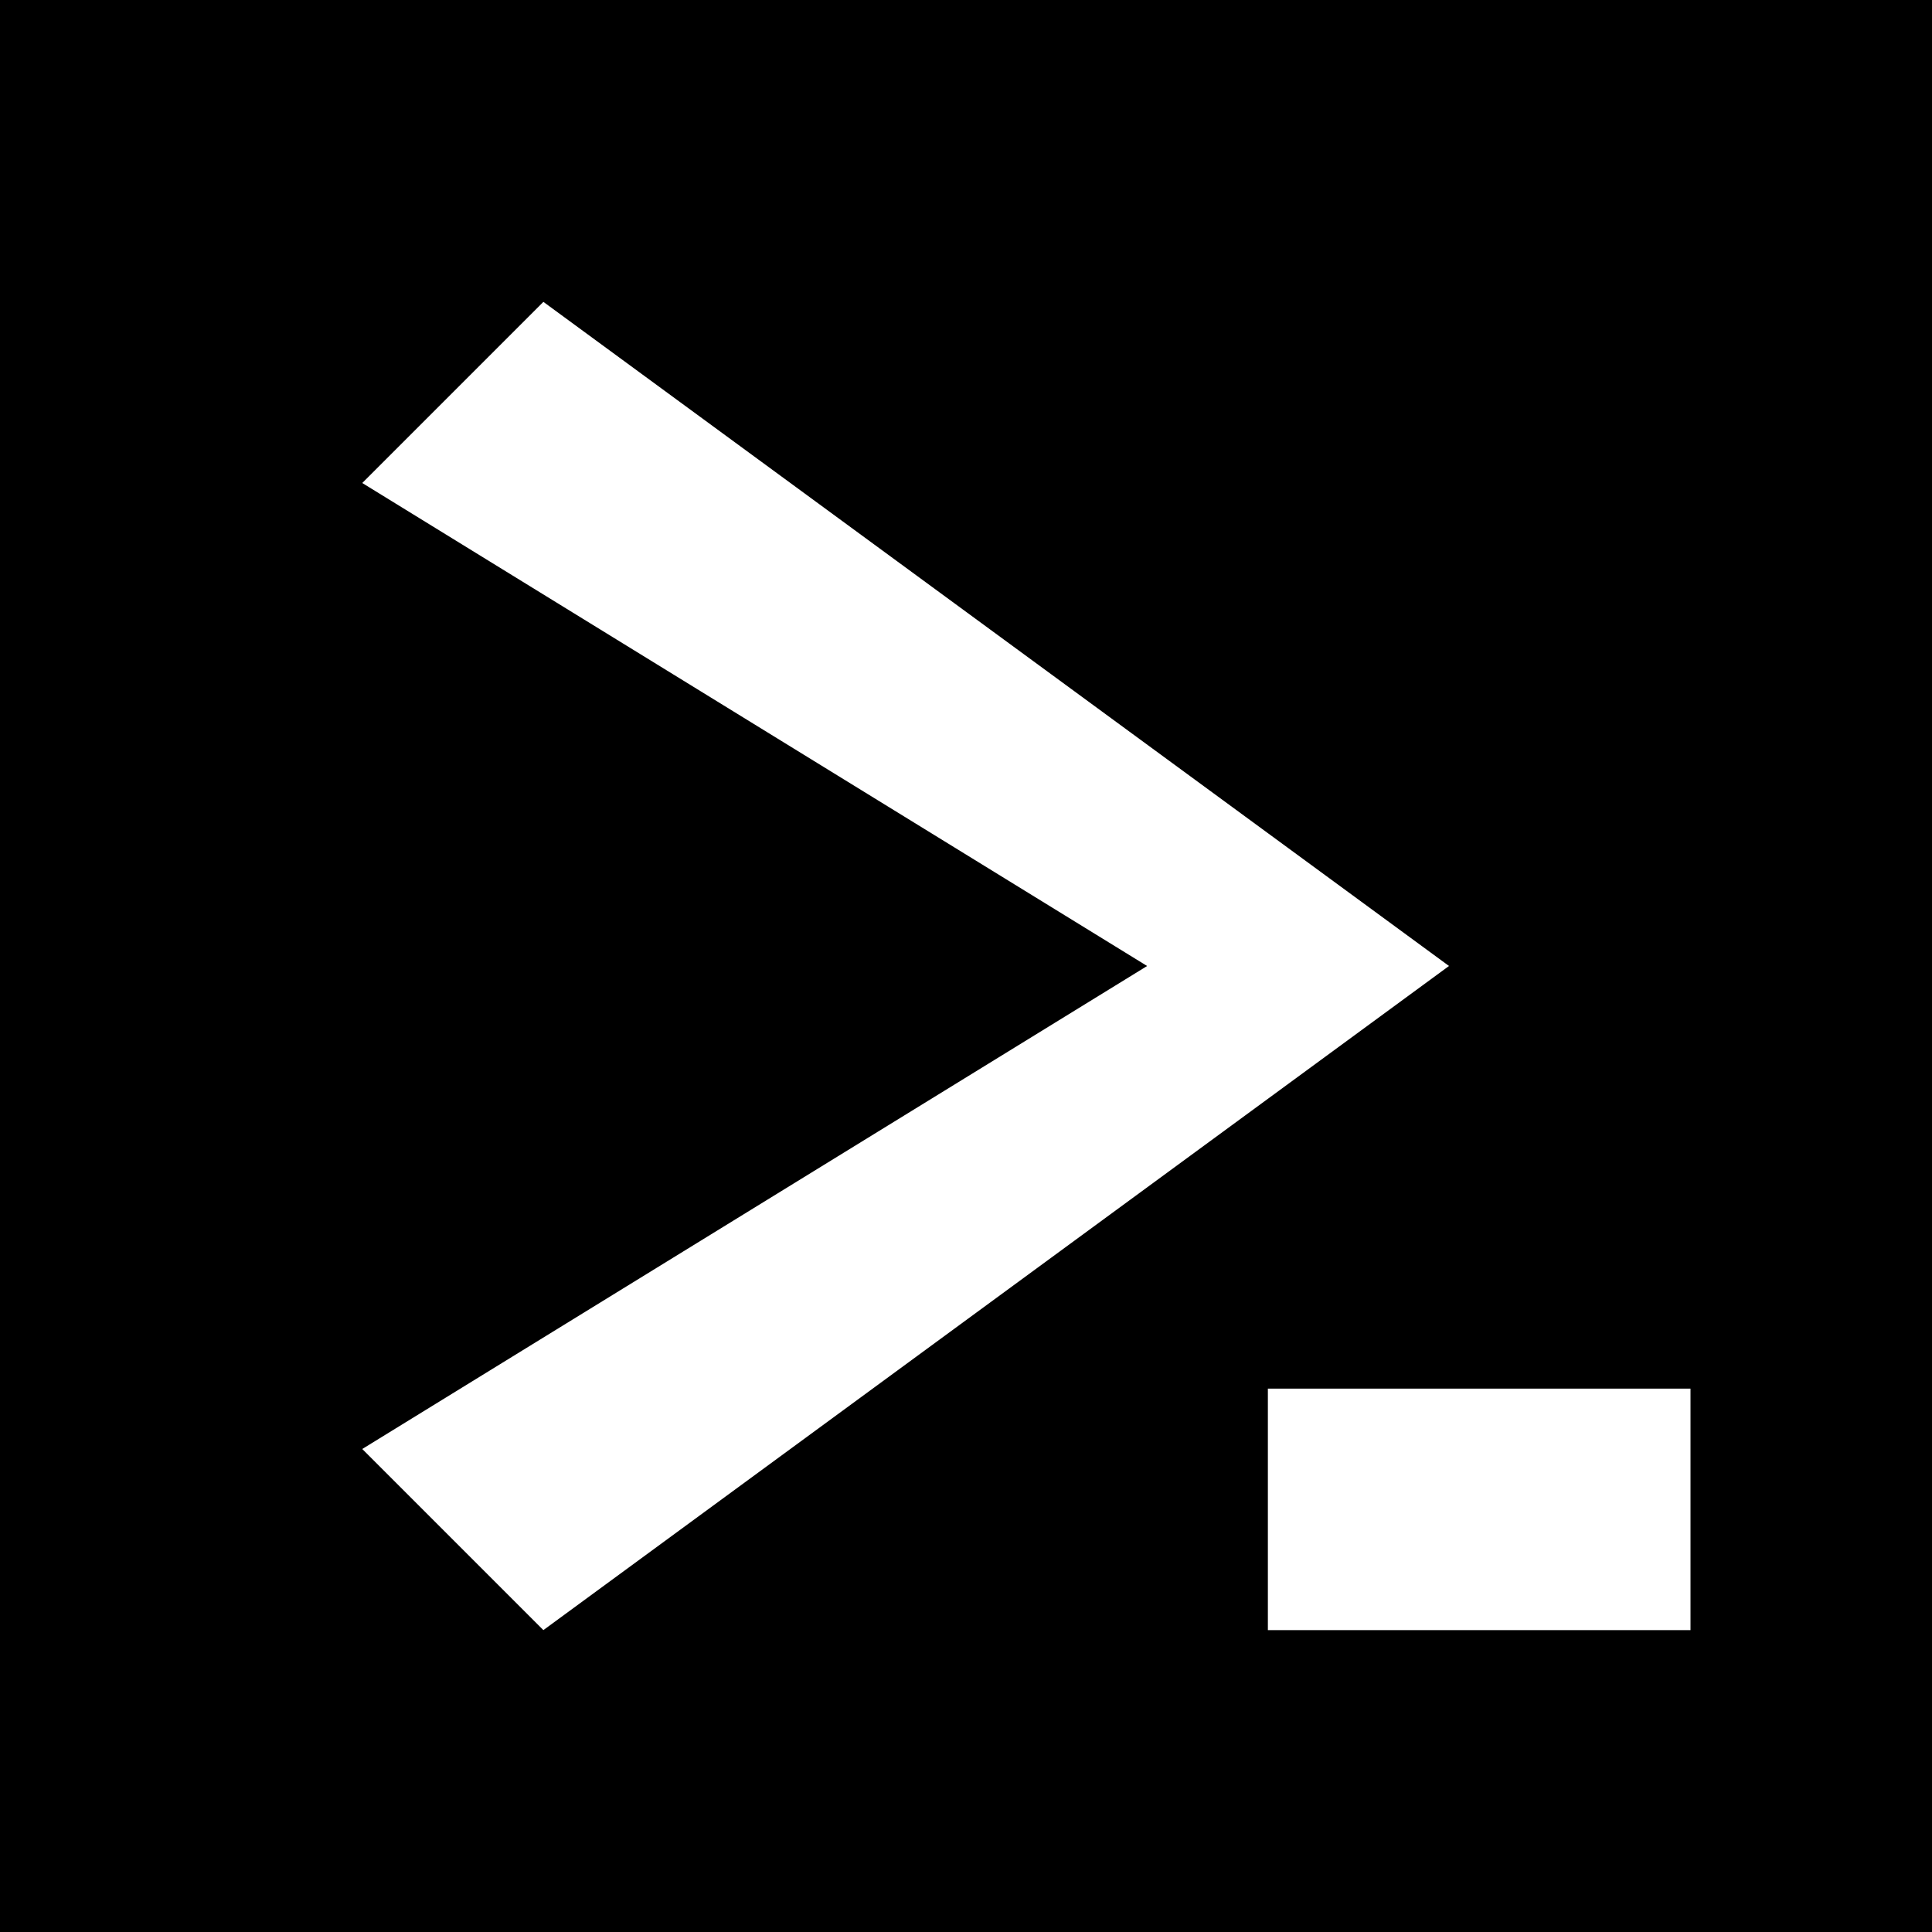
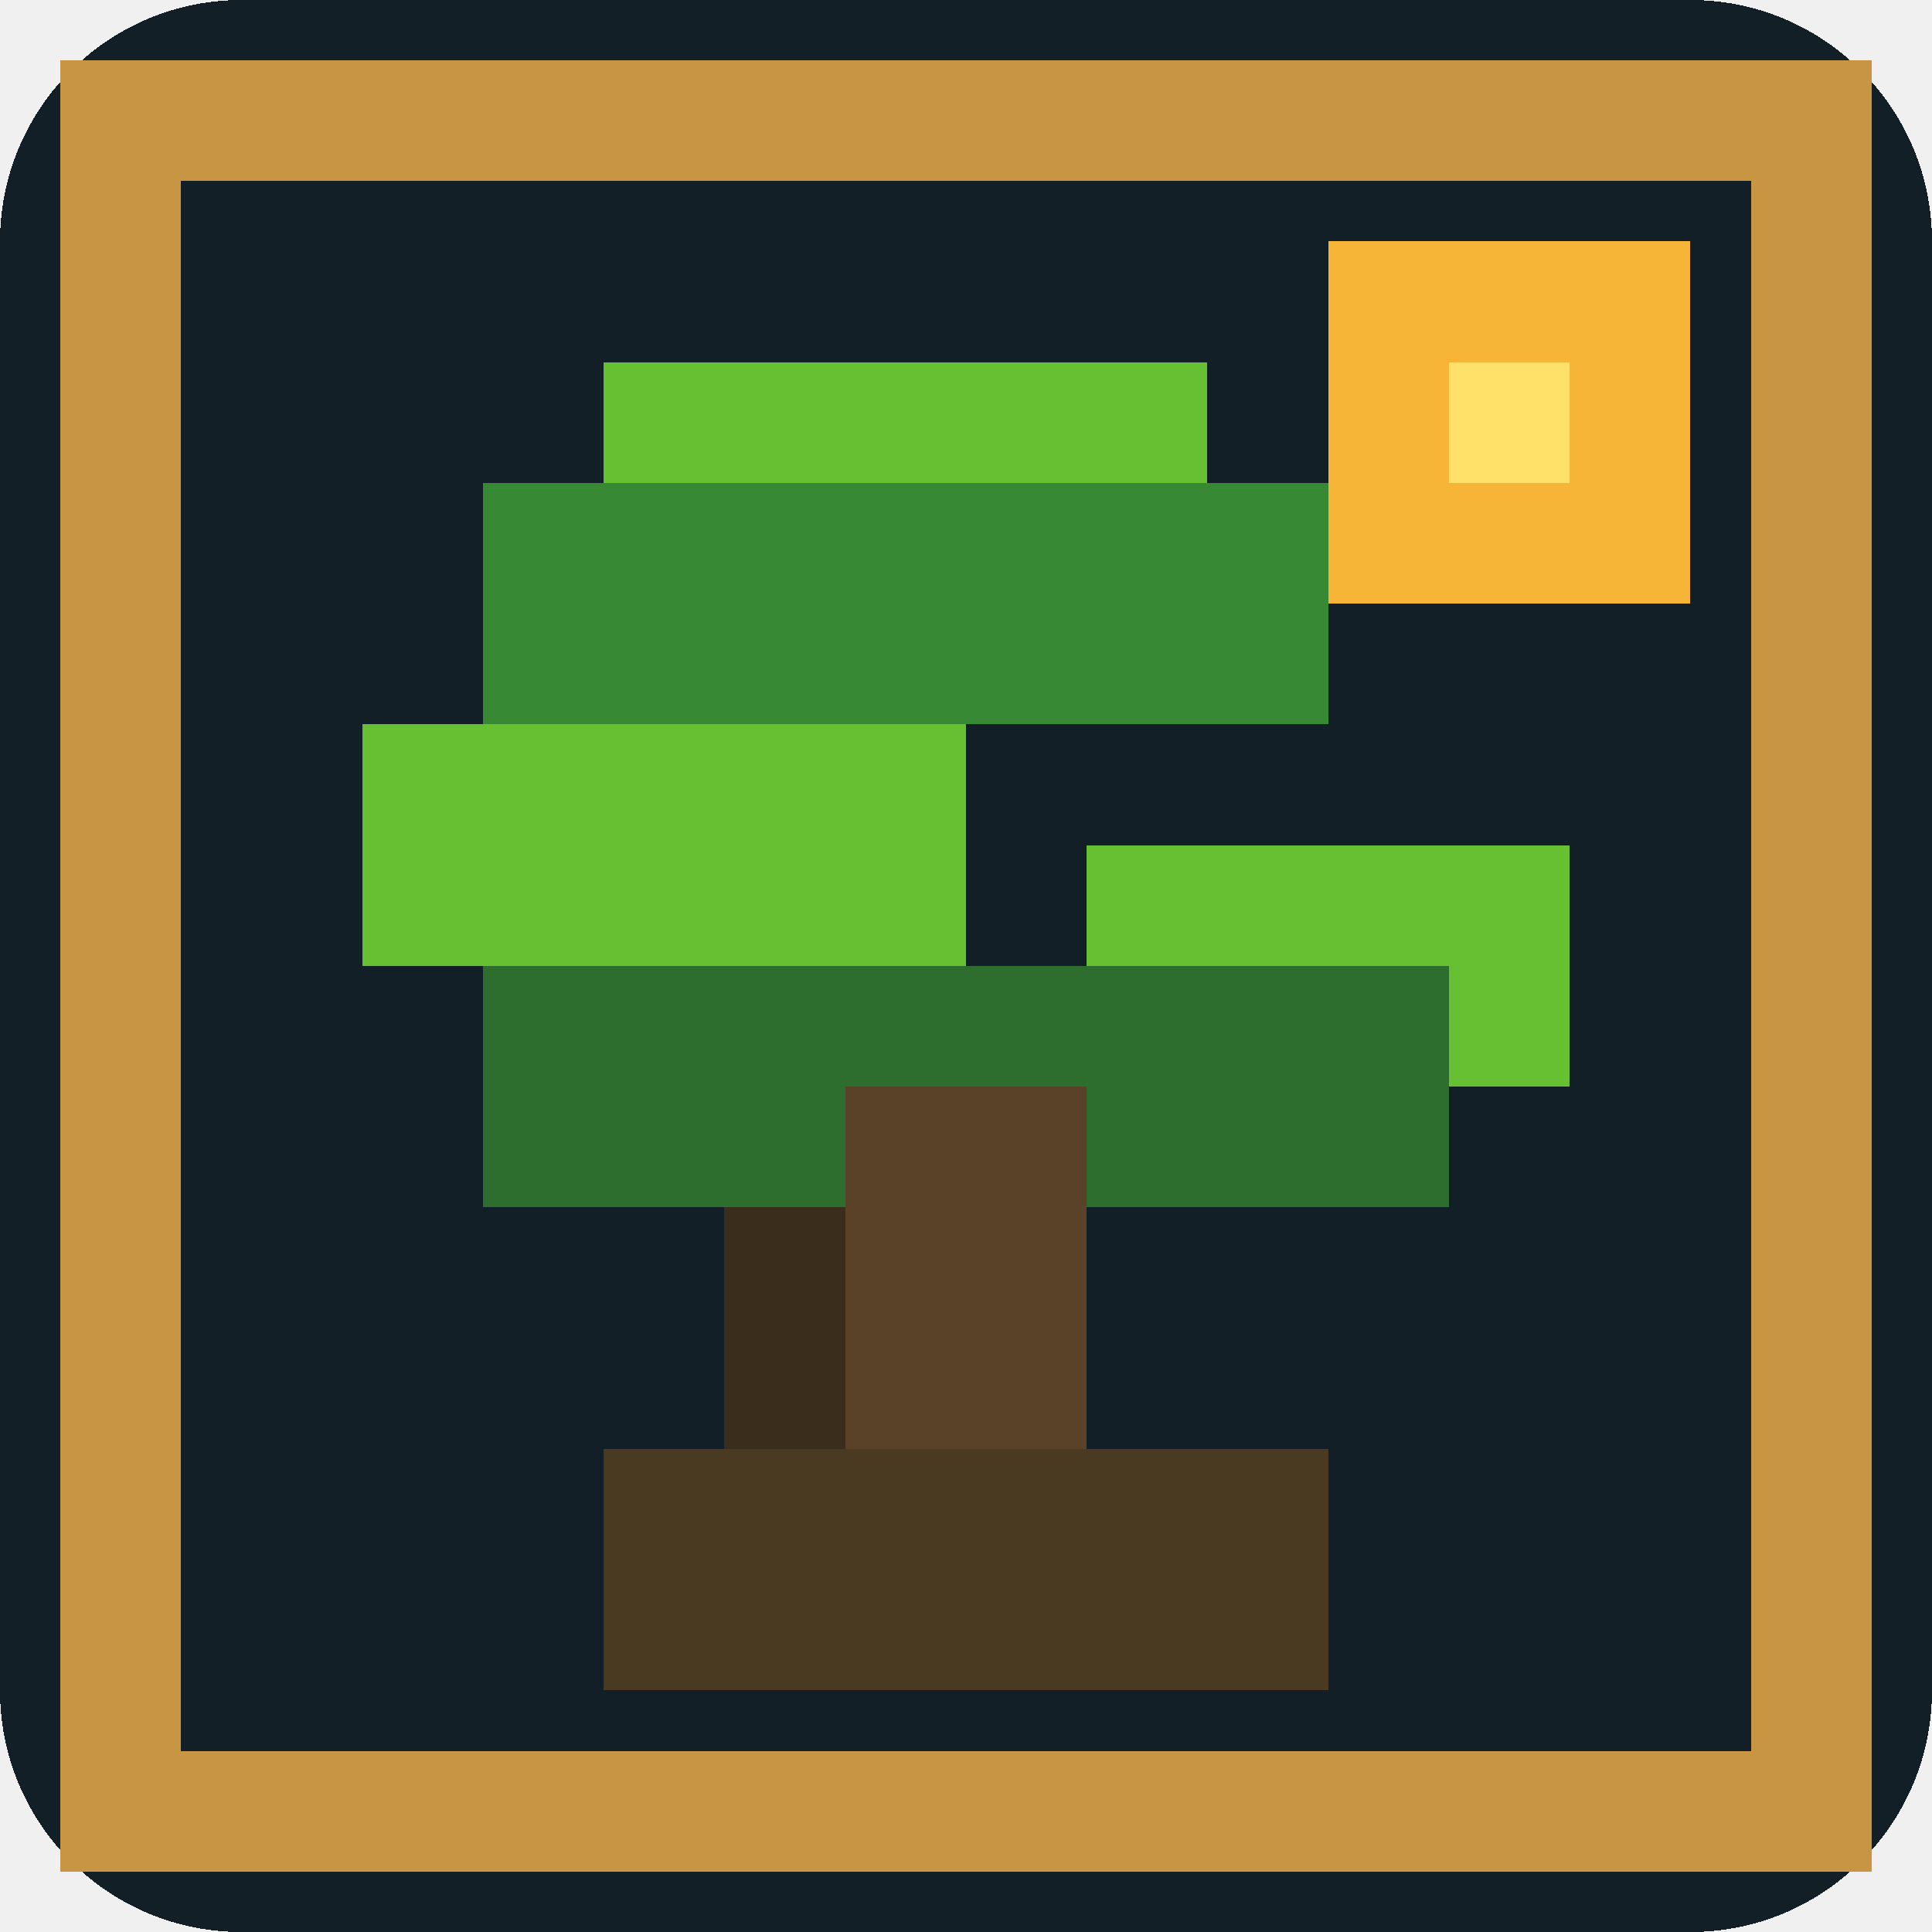
- <svg xmlns="http://www.w3.org/2000/svg" viewBox="0 0 64 64">
-   <rect width="64" height="64" fill="#000000" />
-   <path d="M12 16 L38 32 L12 48 L18 54 L48 32 L18 10 Z" fill="#ffffff" />
-   <rect x="42" y="46" width="14" height="8" fill="#ffffff" />
+ <svg xmlns="http://www.w3.org/2000/svg" viewBox="0 0 16 16" shape-rendering="crispEdges">
+   <rect width="16" height="16" rx="2" fill="#131f27" />
+   <rect x="1" y="1" width="14" height="14" fill="none" stroke="#c89643" stroke-width="1" />
+   <rect x="11" y="2" width="3" height="3" fill="#f7b538" />
+   <rect x="12" y="3" width="1" height="1" fill="#ffe169" />
+   <rect x="5" y="3" width="5" height="2" fill="#66c032" />
+   <rect x="4" y="4" width="7" height="2" fill="#388934" />
+   <rect x="3" y="6" width="5" height="2" fill="#66c032" />
+   <rect x="9" y="7" width="4" height="2" fill="#66c032" />
+   <rect x="4" y="8" width="8" height="2" fill="#2d6e2e" />
+   <rect x="7" y="9" width="2" height="3" fill="#5a4228" />
+   <rect x="6" y="10" width="1" height="2" fill="#3a2d1b" />
+   <rect x="5" y="12" width="6" height="2" fill="#4b3a22" />
</svg>
